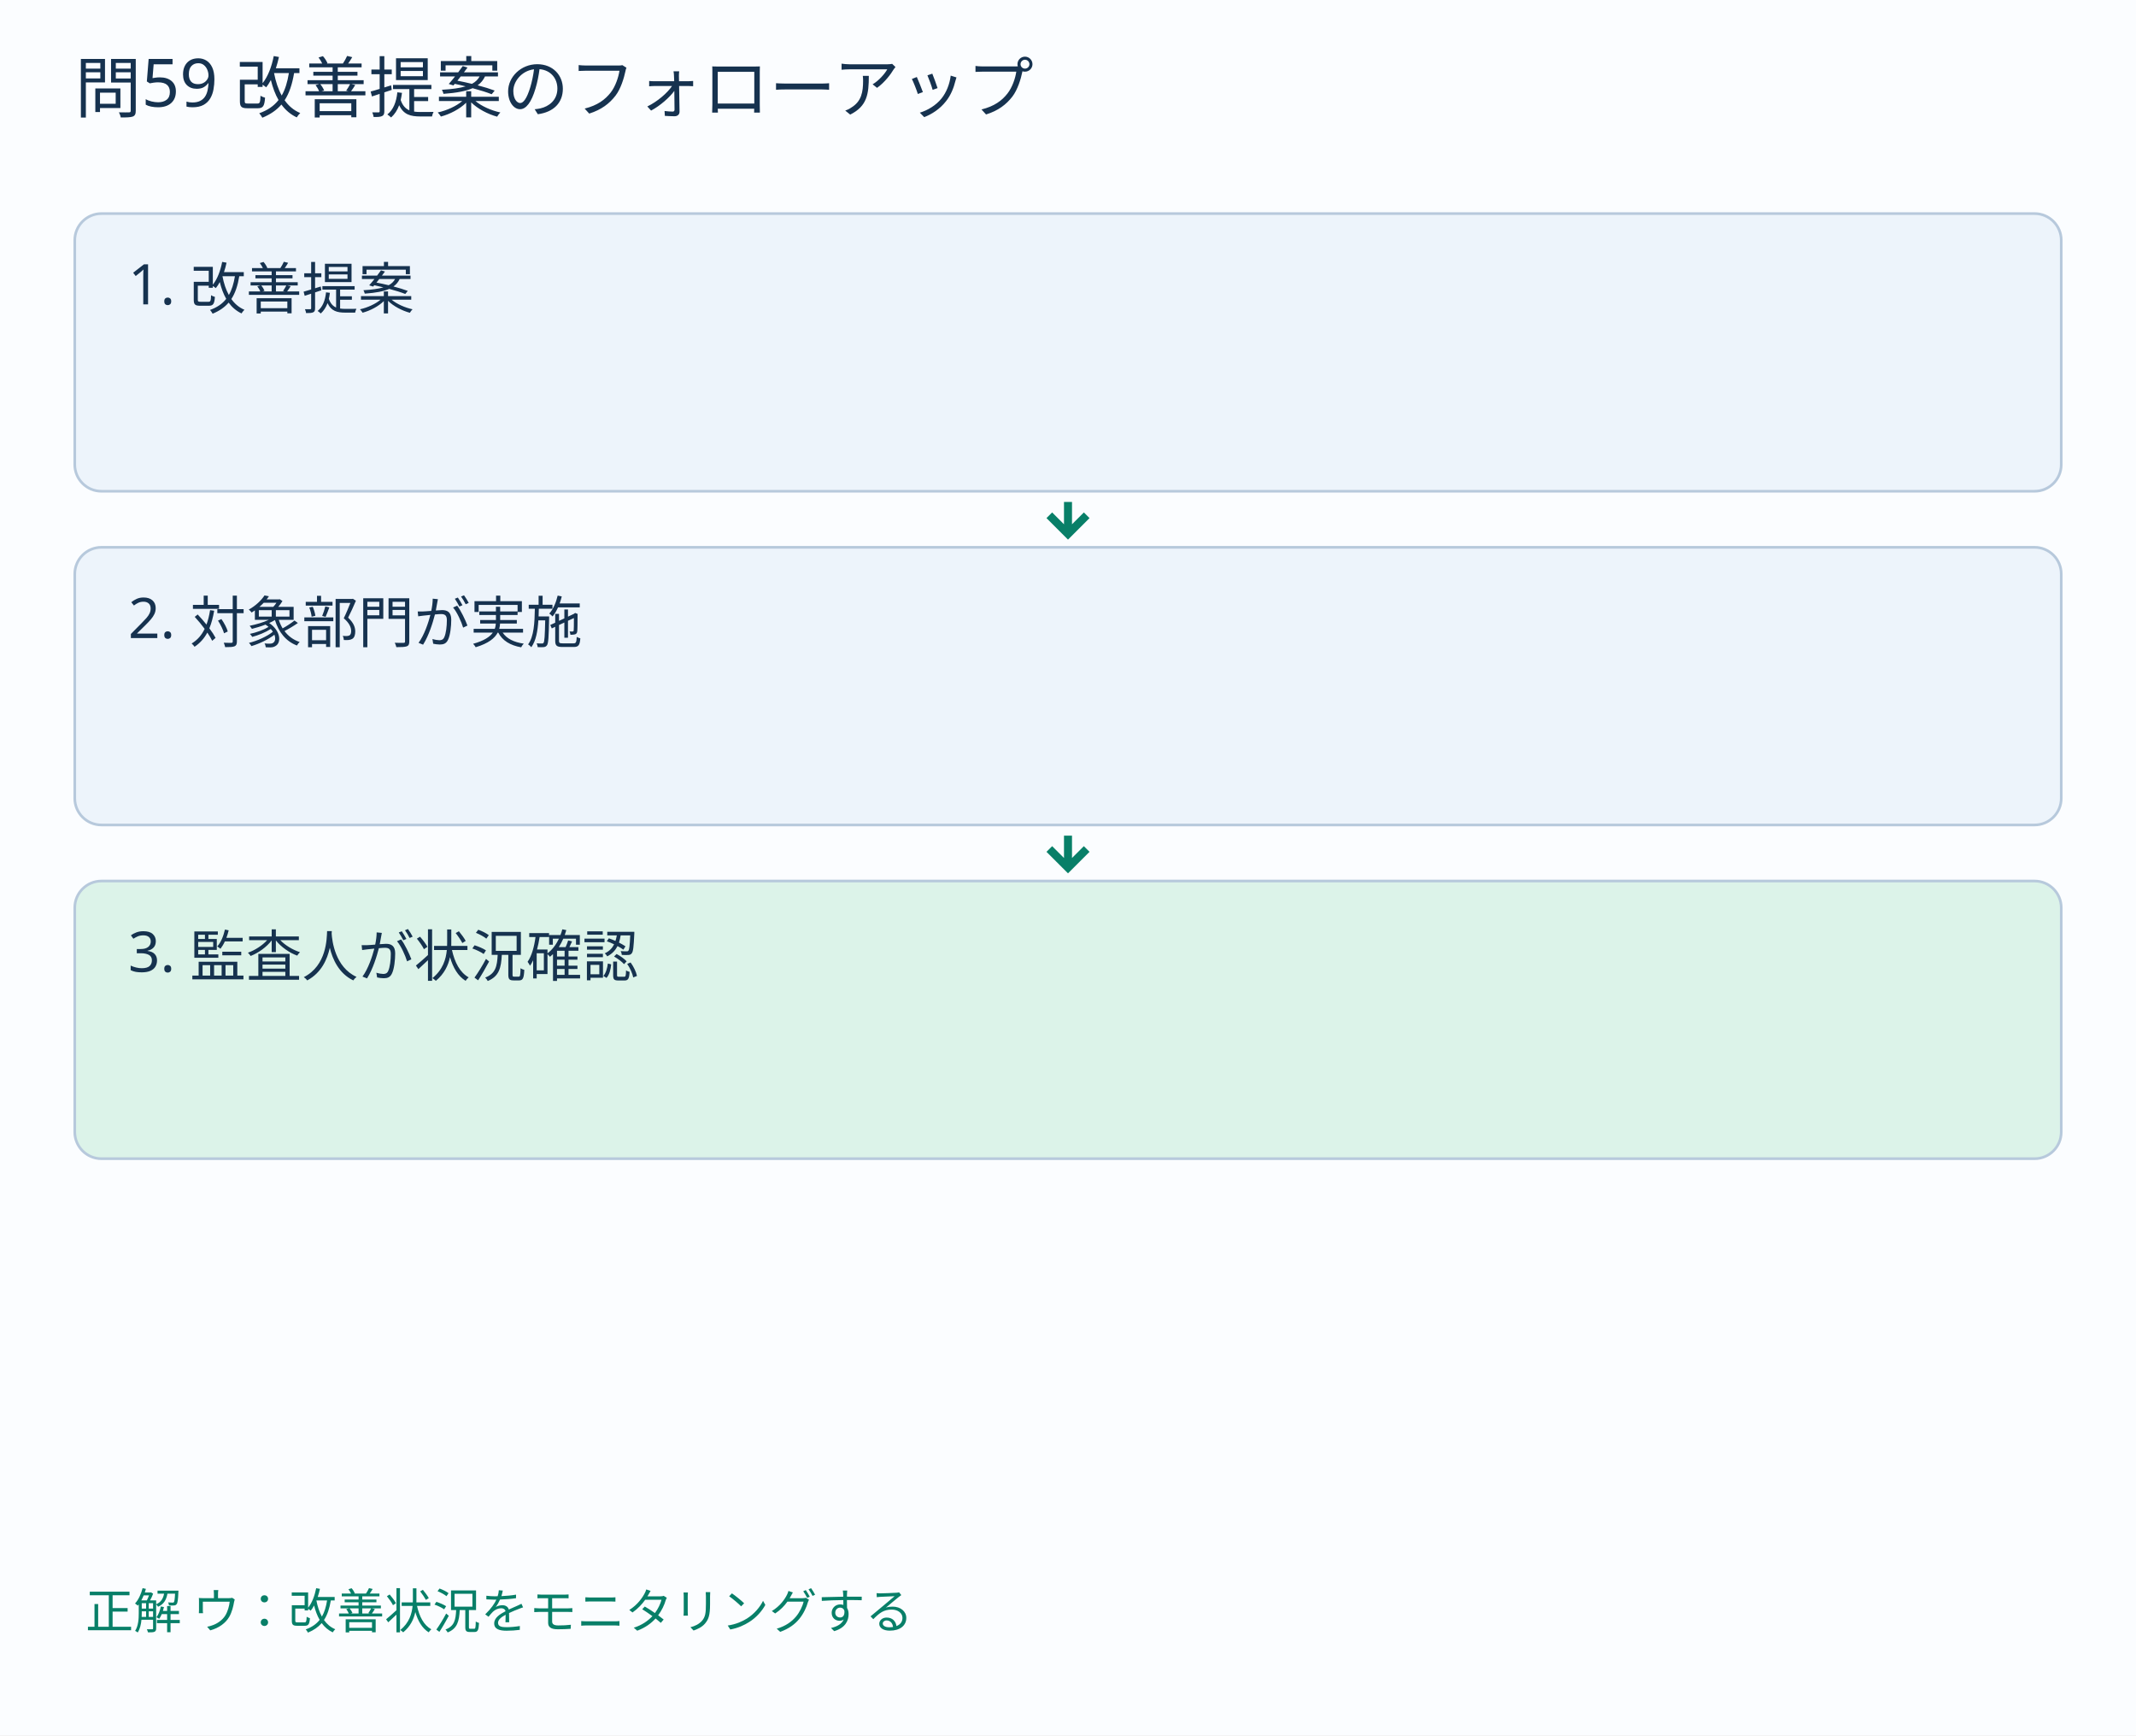
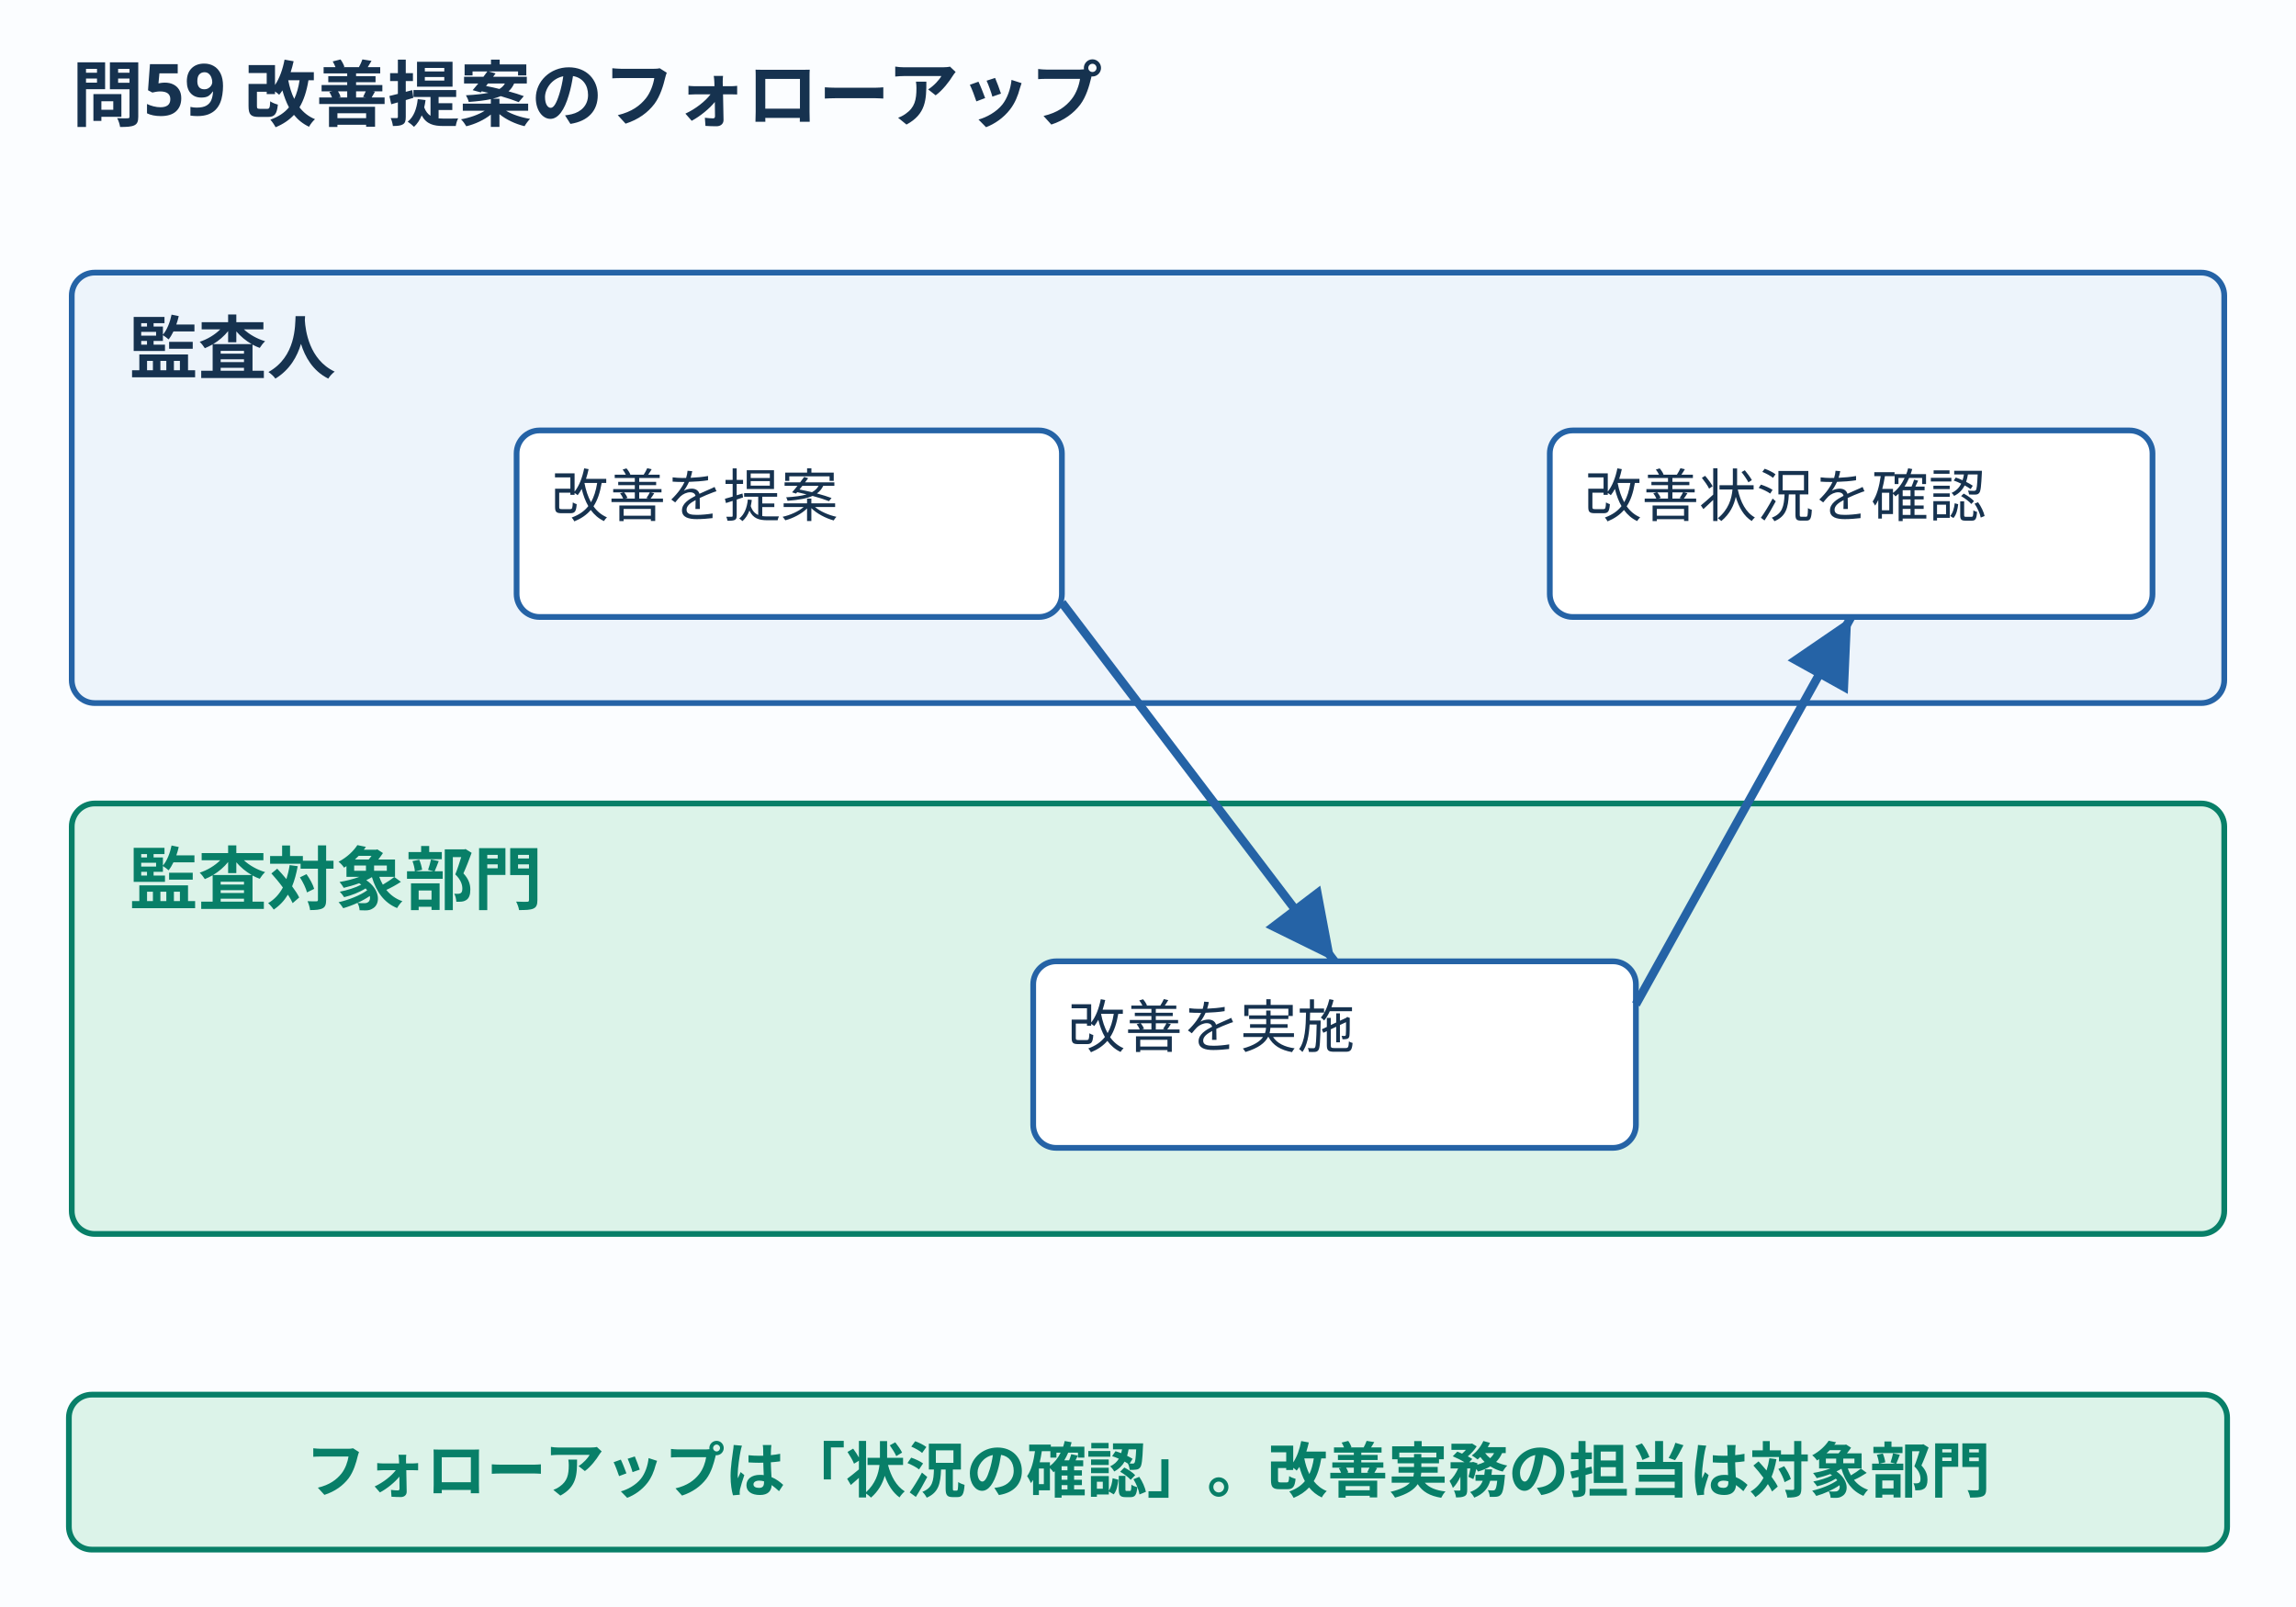
- <svg xmlns="http://www.w3.org/2000/svg" viewBox="0 0 800 650" role="img" aria-labelledby="title59">
-   <rect width="800" height="650" fill="#fbfdff" />
+ <svg xmlns="http://www.w3.org/2000/svg" viewBox="0 0 800 560" role="img" aria-labelledby="title59">
+   <defs>
+     <marker id="a59" markerWidth="9" markerHeight="9" refX="8" refY="4" orient="auto">
+       <path d="M0 0 L8 4 L0 8 Z" fill="#2563a6" />
+     </marker>
+   </defs>
+   <rect width="800" height="560" fill="#fbfdff" />
  <g font-family="Meiryo,Yu Gothic,sans-serif">
-     <text x="28" y="42" font-size="25" fill="#16324f">問59  改善提案のフォローアップ</text>
-     <rect x="28" y="80" width="744" height="104" rx="10" fill="#edf4fb" stroke="#b7c9dc" />
-     <text x="48" y="114" font-size="21" fill="#16324f">1. 改善提案</text>
-     <path d="M400 188 v12 m-7 -7 7 7 7 -7" fill="none" stroke="#087f68" stroke-width="3" />
-     <rect x="28" y="205" width="744" height="104" rx="10" fill="#edf4fb" stroke="#b7c9dc" />
-     <text x="48" y="239" font-size="21" fill="#16324f">2. 対象部門が実施</text>
-     <path d="M400 313 v12 m-7 -7 7 7 7 -7" fill="none" stroke="#087f68" stroke-width="3" />
-     <rect x="28" y="330" width="744" height="104" rx="10" fill="#dcf3e9" stroke="#b7c9dc" />
-     <text x="48" y="364" font-size="21" fill="#16324f">3. 監査人が状況確認</text>
-     <text x="32" y="610" font-size="18" fill="#087f68">正解 ウ：改善状況をモニタリングする</text>
+     <text x="25" y="42" font-size="25" fill="#16324f" font-weight="700">問59 改善提案のフォローアップ</text>
+     <rect x="25" y="95" width="750" height="150" rx="8" fill="#edf4fb" stroke="#2563a6" stroke-width="2" />
+     <rect x="25" y="280" width="750" height="150" rx="8" fill="#dcf3e9" stroke="#087f68" stroke-width="2" />
+     <text x="45" y="130" font-size="24" fill="#16324f" text-anchor="start" font-weight="700">監査人</text>
+     <text x="45" y="315" font-size="24" fill="#087f68" text-anchor="start" font-weight="700">監査対象部門</text>
+     <rect x="180" y="150" width="190" height="65" rx="8" fill="white" stroke="#2563a6" stroke-width="2" />
+     <text x="192" y="180" font-size="20" fill="#16324f" text-anchor="start" font-weight="400">改善を提案</text>
+     <rect x="540" y="150" width="210" height="65" rx="8" fill="white" stroke="#2563a6" stroke-width="2" />
+     <text x="552" y="180" font-size="20" fill="#16324f" text-anchor="start" font-weight="400">改善状況を確認</text>
+     <rect x="360" y="335" width="210" height="65" rx="8" fill="white" stroke="#2563a6" stroke-width="2" />
+     <text x="372" y="365" font-size="20" fill="#16324f" text-anchor="start" font-weight="400">改善を実施</text>
+     <path d="M370 210 L465 335" fill="none" stroke="#2563a6" stroke-width="3" marker-end="url(#a59)" />
+     <path d="M570 350 L645 215" fill="none" stroke="#2563a6" stroke-width="3" marker-end="url(#a59)" />
+     <rect x="24" y="486" width="752" height="54" rx="8" fill="#dcf3e9" stroke="#087f68" stroke-width="2" />
+     <text x="400" y="520" font-size="21" fill="#087f68" text-anchor="middle" font-weight="700">フォローアップは「状況の確認」。改善実務の担当は対象部門</text>
  </g>
</svg>
